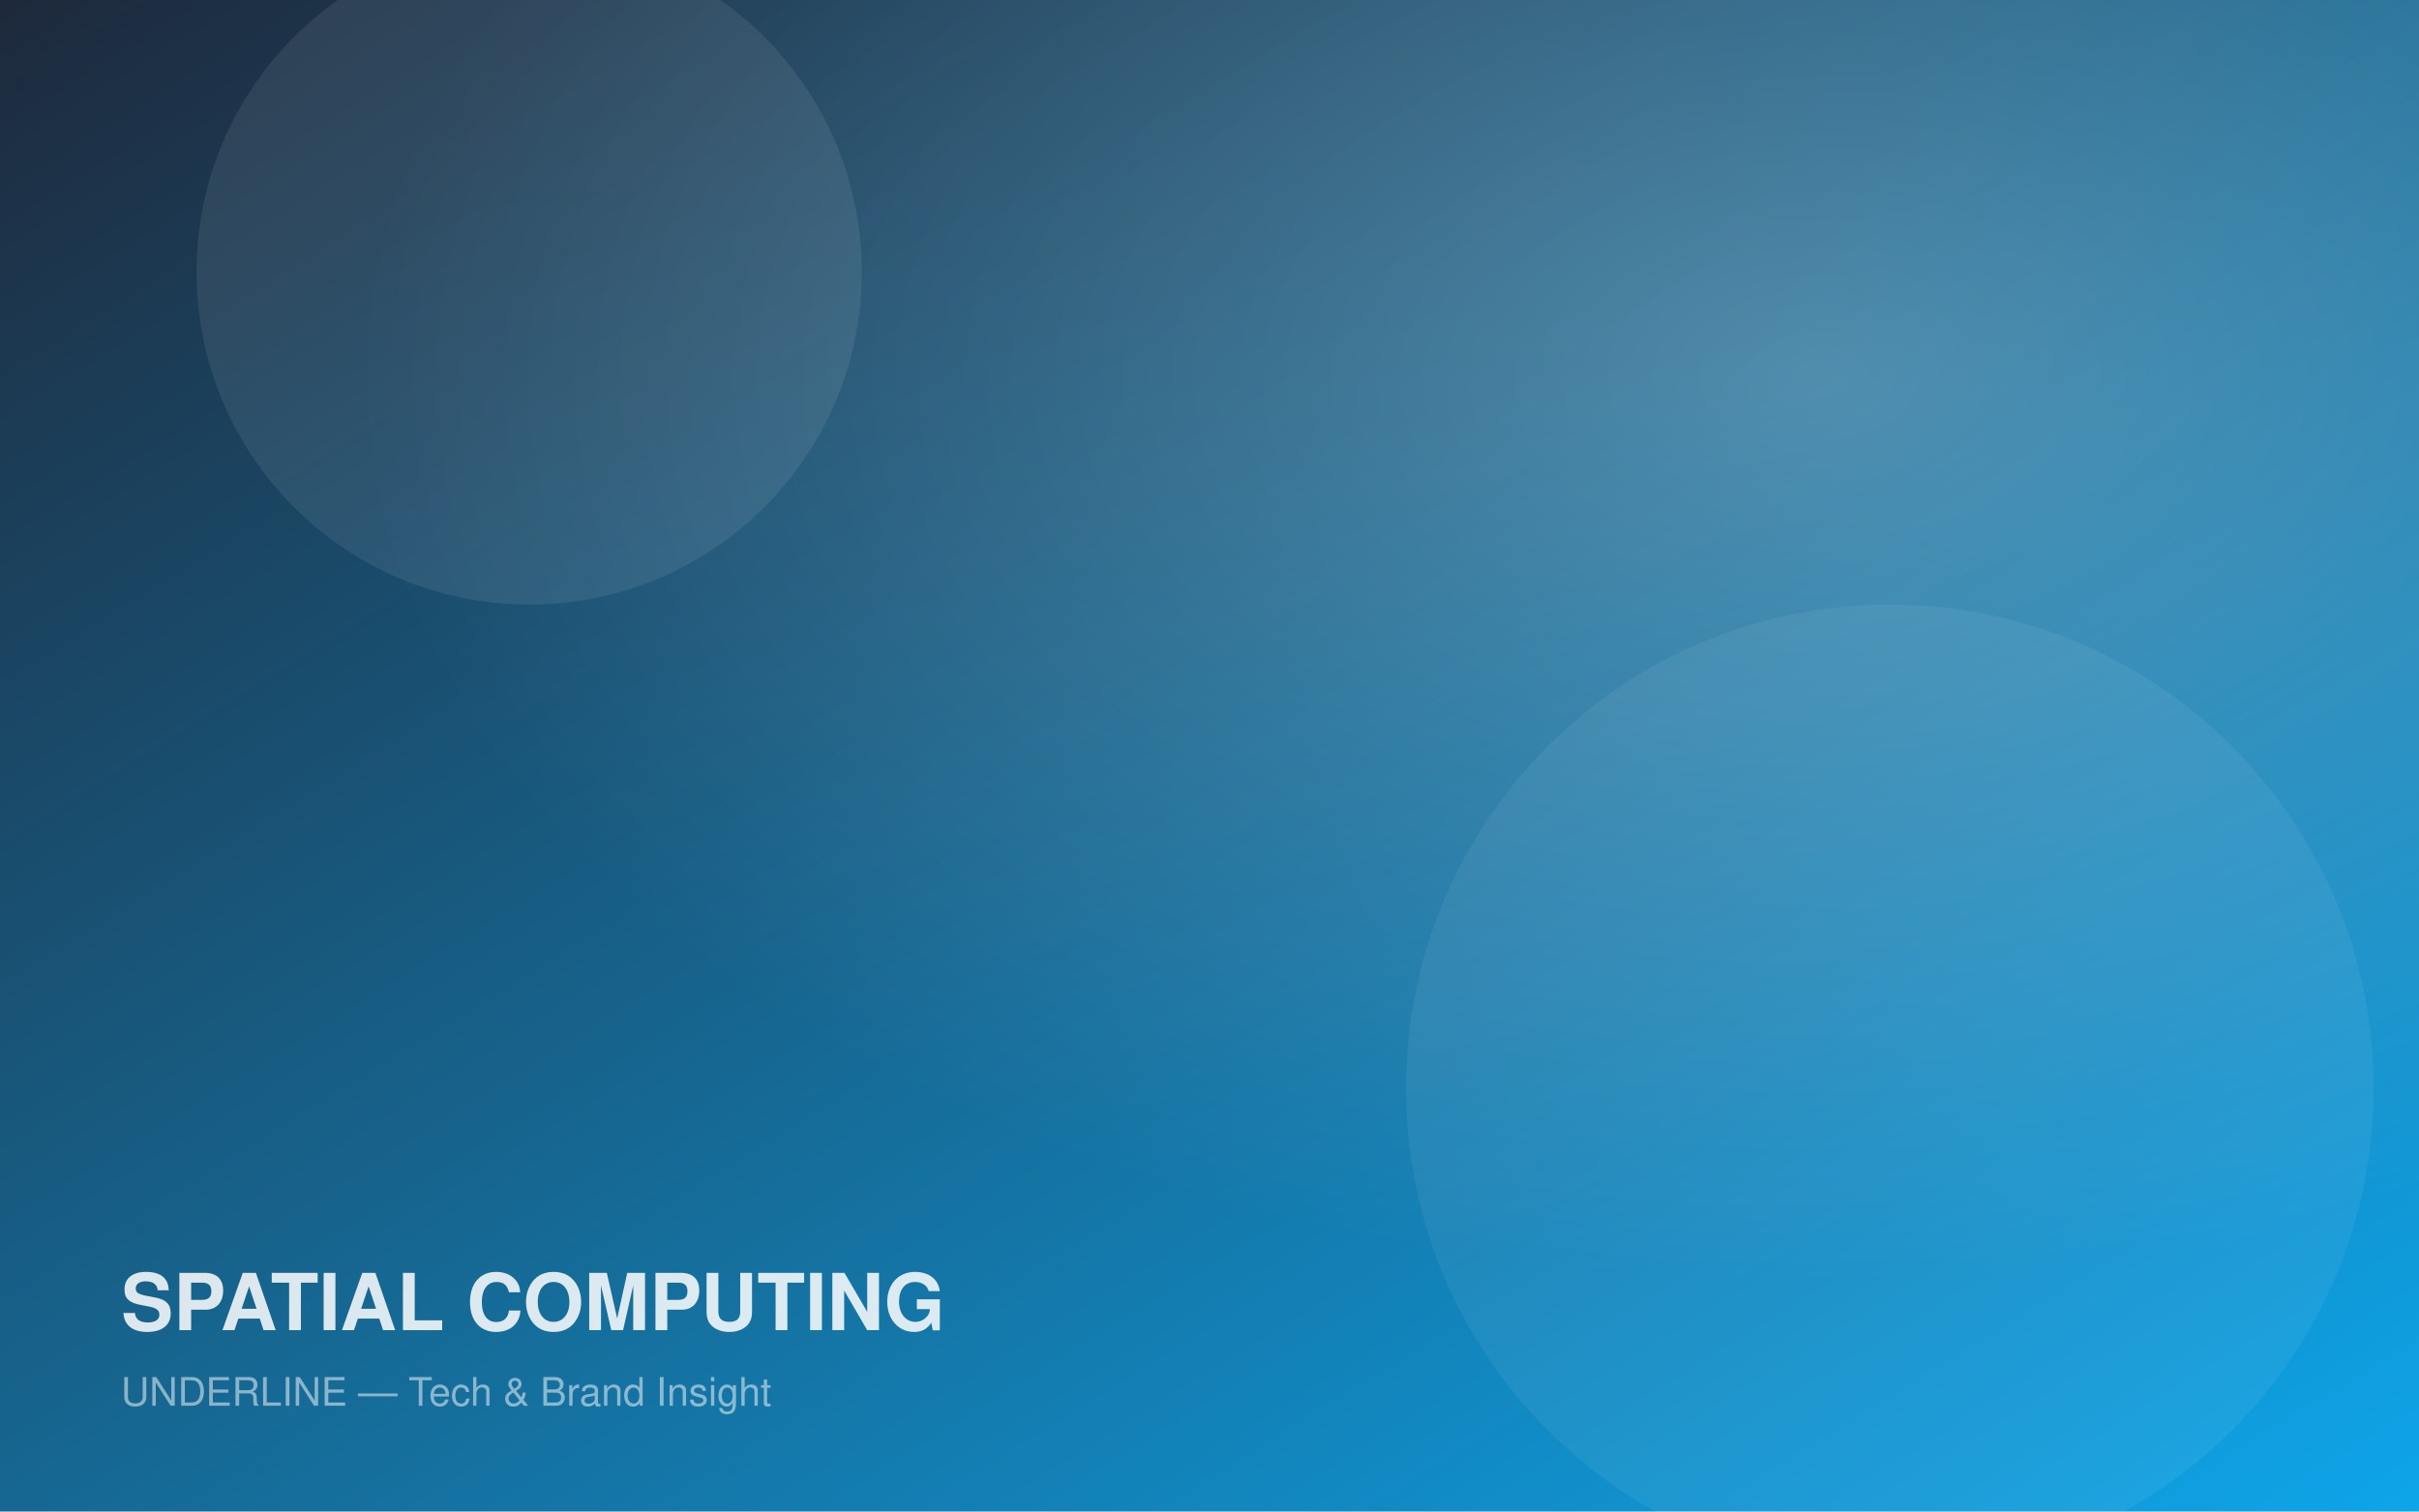
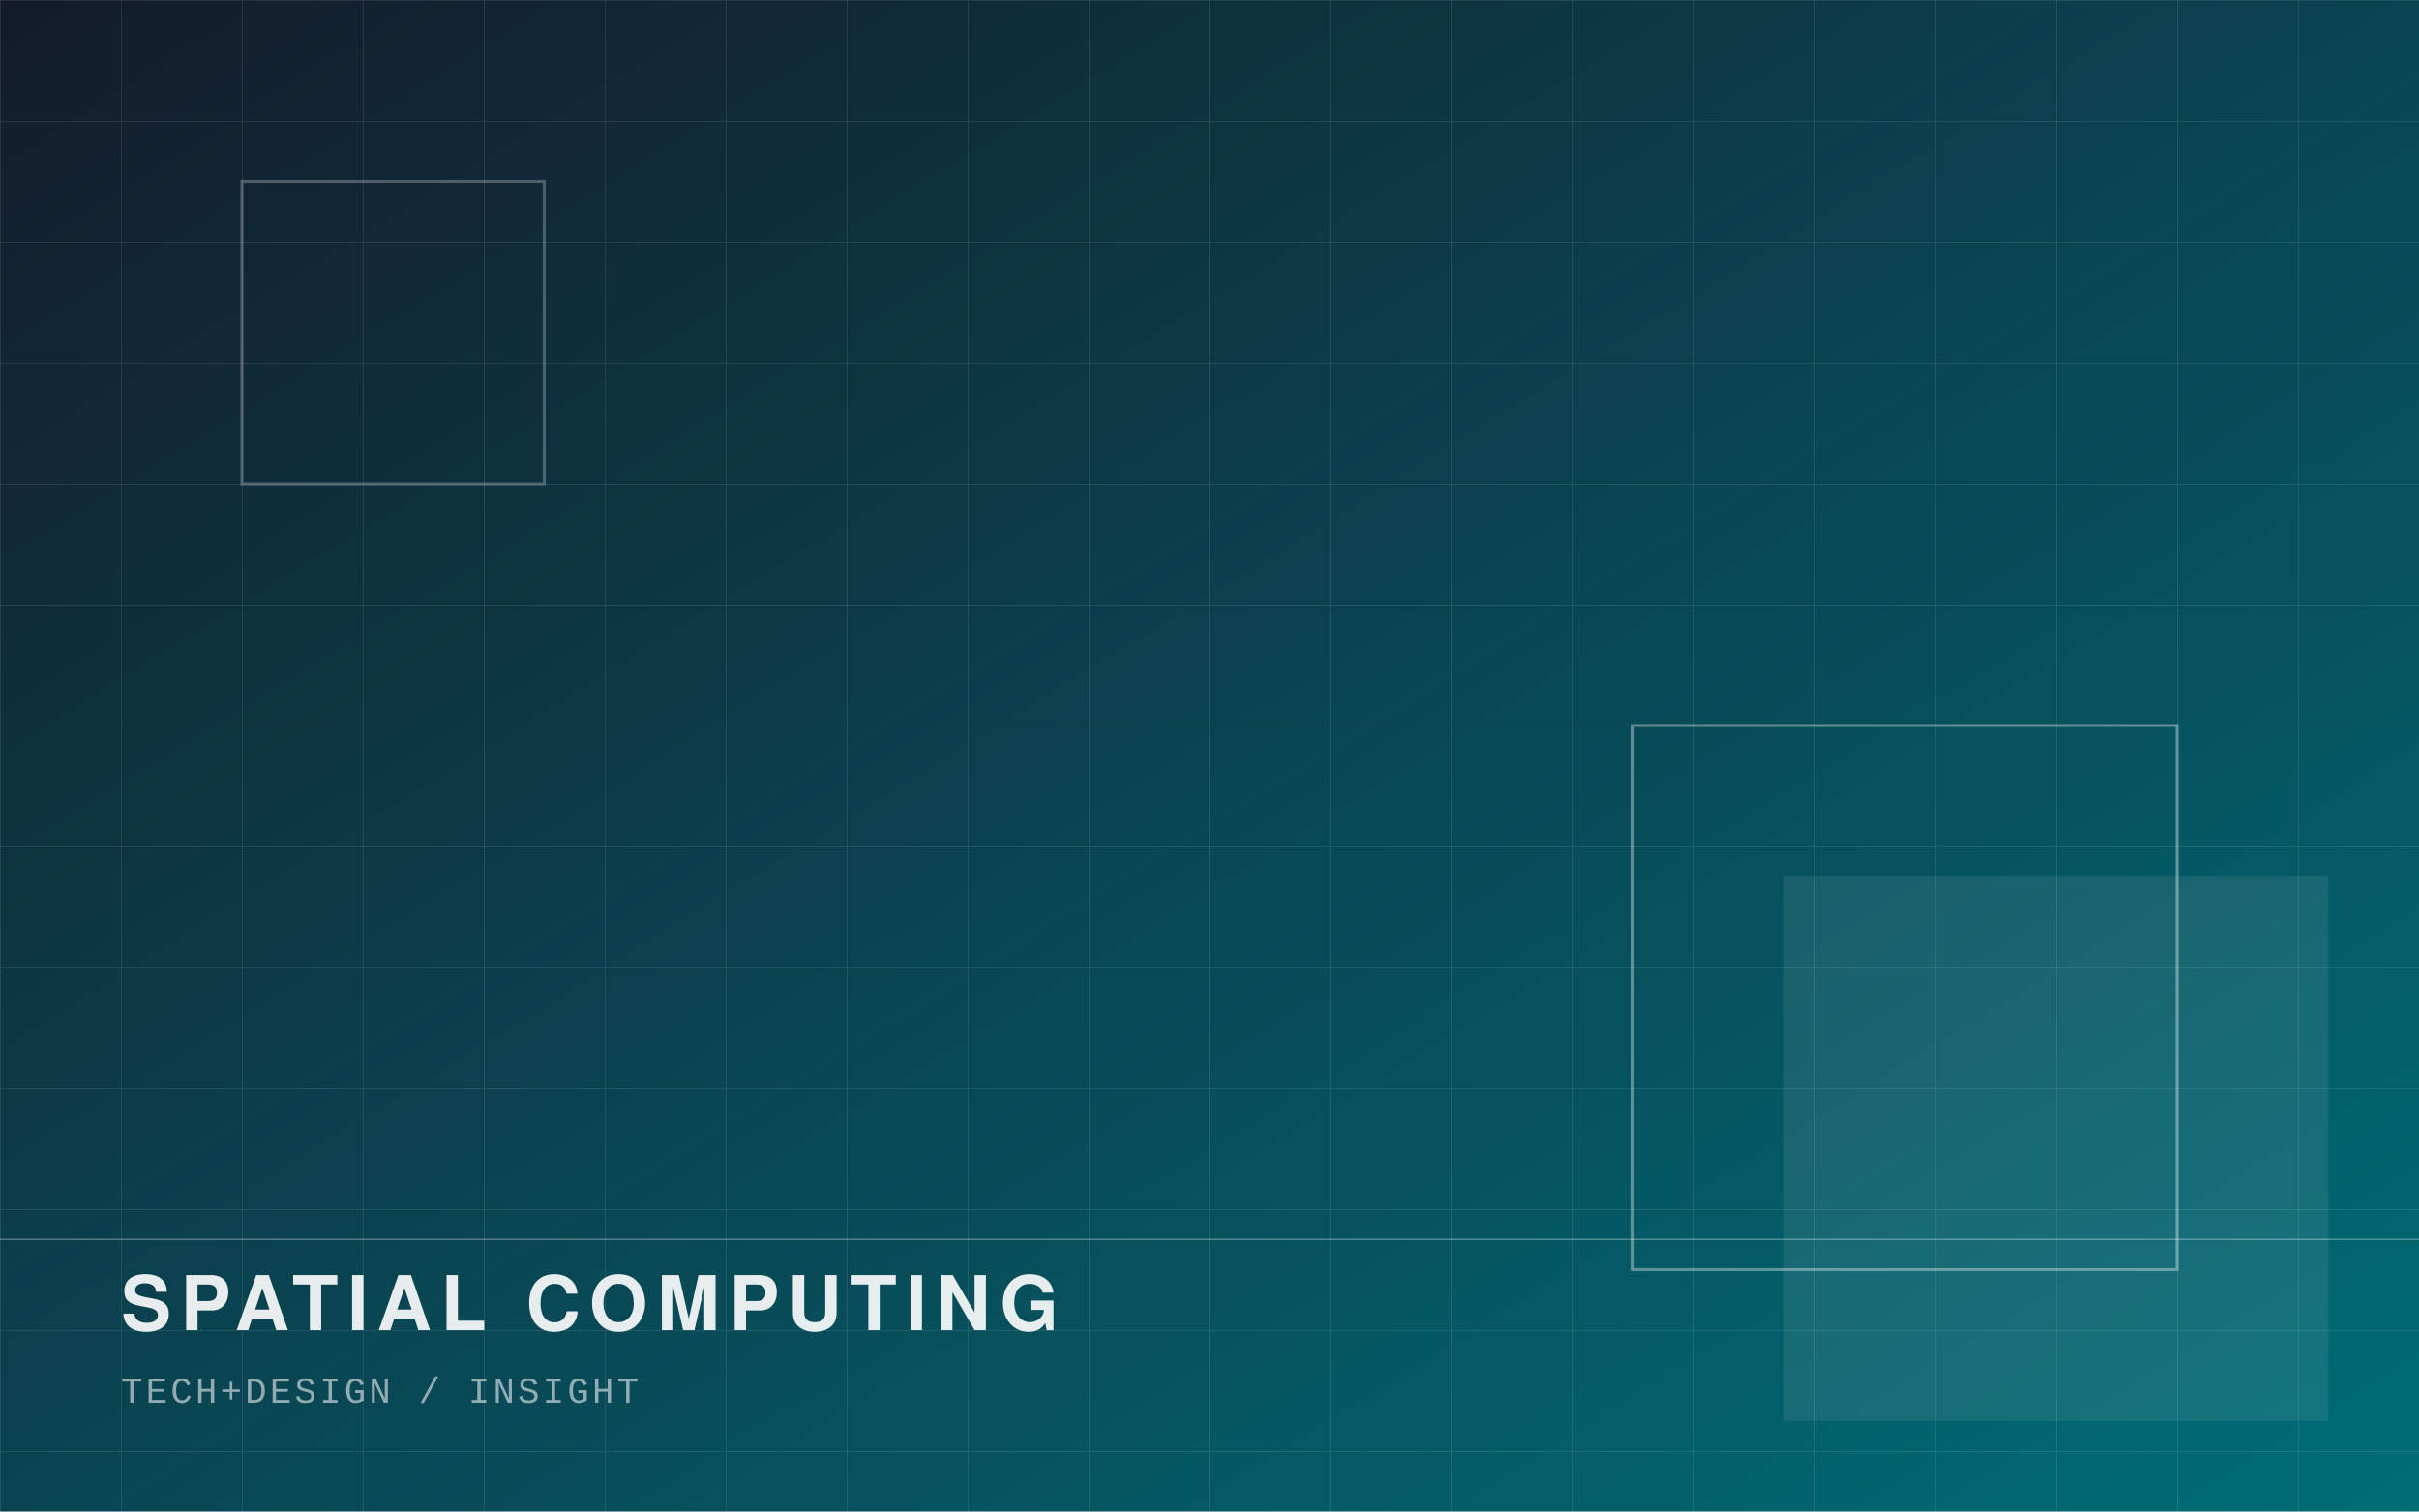
<svg xmlns="http://www.w3.org/2000/svg" width="1600" height="1000" viewBox="0 0 1600 1000">
  <defs>
    <linearGradient id="g" x1="0%" y1="0%" x2="100%" y2="100%">
-       <stop offset="0%" stop-color="#1e293b" />
-       <stop offset="100%" stop-color="#0ea5e9" />
+       <stop offset="0%" stop-color="#141b2b" />
+       <stop offset="100%" stop-color="#006d77" />
    </linearGradient>
-     <radialGradient id="glow" cx="75%" cy="25%" r="60%">
-       <stop offset="0%" stop-color="#ffffff" stop-opacity="0.25" />
-       <stop offset="100%" stop-color="#ffffff" stop-opacity="0" />
-     </radialGradient>
+     <pattern id="grid" width="80" height="80" patternUnits="userSpaceOnUse">
+       <path d="M 80 0 L 0 0 0 80" fill="none" stroke="#ffffff" stroke-opacity="0.12" stroke-width="1" />
+     </pattern>
  </defs>
  <rect width="1600" height="1000" fill="url(#g)" />
-   <rect width="1600" height="1000" fill="url(#glow)" />
-   <circle cx="1250" cy="720" r="320" fill="#ffffff" opacity="0.06" />
-   <circle cx="350" cy="180" r="220" fill="#ffffff" opacity="0.08" />
-   <text x="80" y="880" font-family="Helvetica, Arial, sans-serif" font-size="52" font-weight="bold" fill="#ffffff" opacity="0.85">SPATIAL COMPUTING</text>
-   <text x="80" y="930" font-family="Helvetica, Arial, sans-serif" font-size="26" fill="#ffffff" opacity="0.5">UNDERLINE — Tech &amp; Brand Insight</text>
+   <rect width="1600" height="1000" fill="url(#grid)" />
+   <rect x="1080" y="480" width="360" height="360" fill="none" stroke="#ffffff" stroke-opacity="0.35" stroke-width="2" />
+   <rect x="1180" y="580" width="360" height="360" fill="#ffffff" opacity="0.08" />
+   <rect x="160" y="120" width="200" height="200" fill="none" stroke="#ffffff" stroke-opacity="0.25" stroke-width="2" />
+   <line x1="0" y1="820" x2="1600" y2="820" stroke="#ffffff" stroke-opacity="0.3" stroke-width="1" />
+   <text x="80" y="880" font-family="Helvetica, Arial, sans-serif" font-size="50" font-weight="bold" letter-spacing="6" fill="#ffffff" opacity="0.9">SPATIAL COMPUTING</text>
+   <text x="80" y="928" font-family="Courier New, monospace" font-size="24" letter-spacing="2" fill="#ffffff" opacity="0.55">TECH+DESIGN / INSIGHT</text>
</svg>
